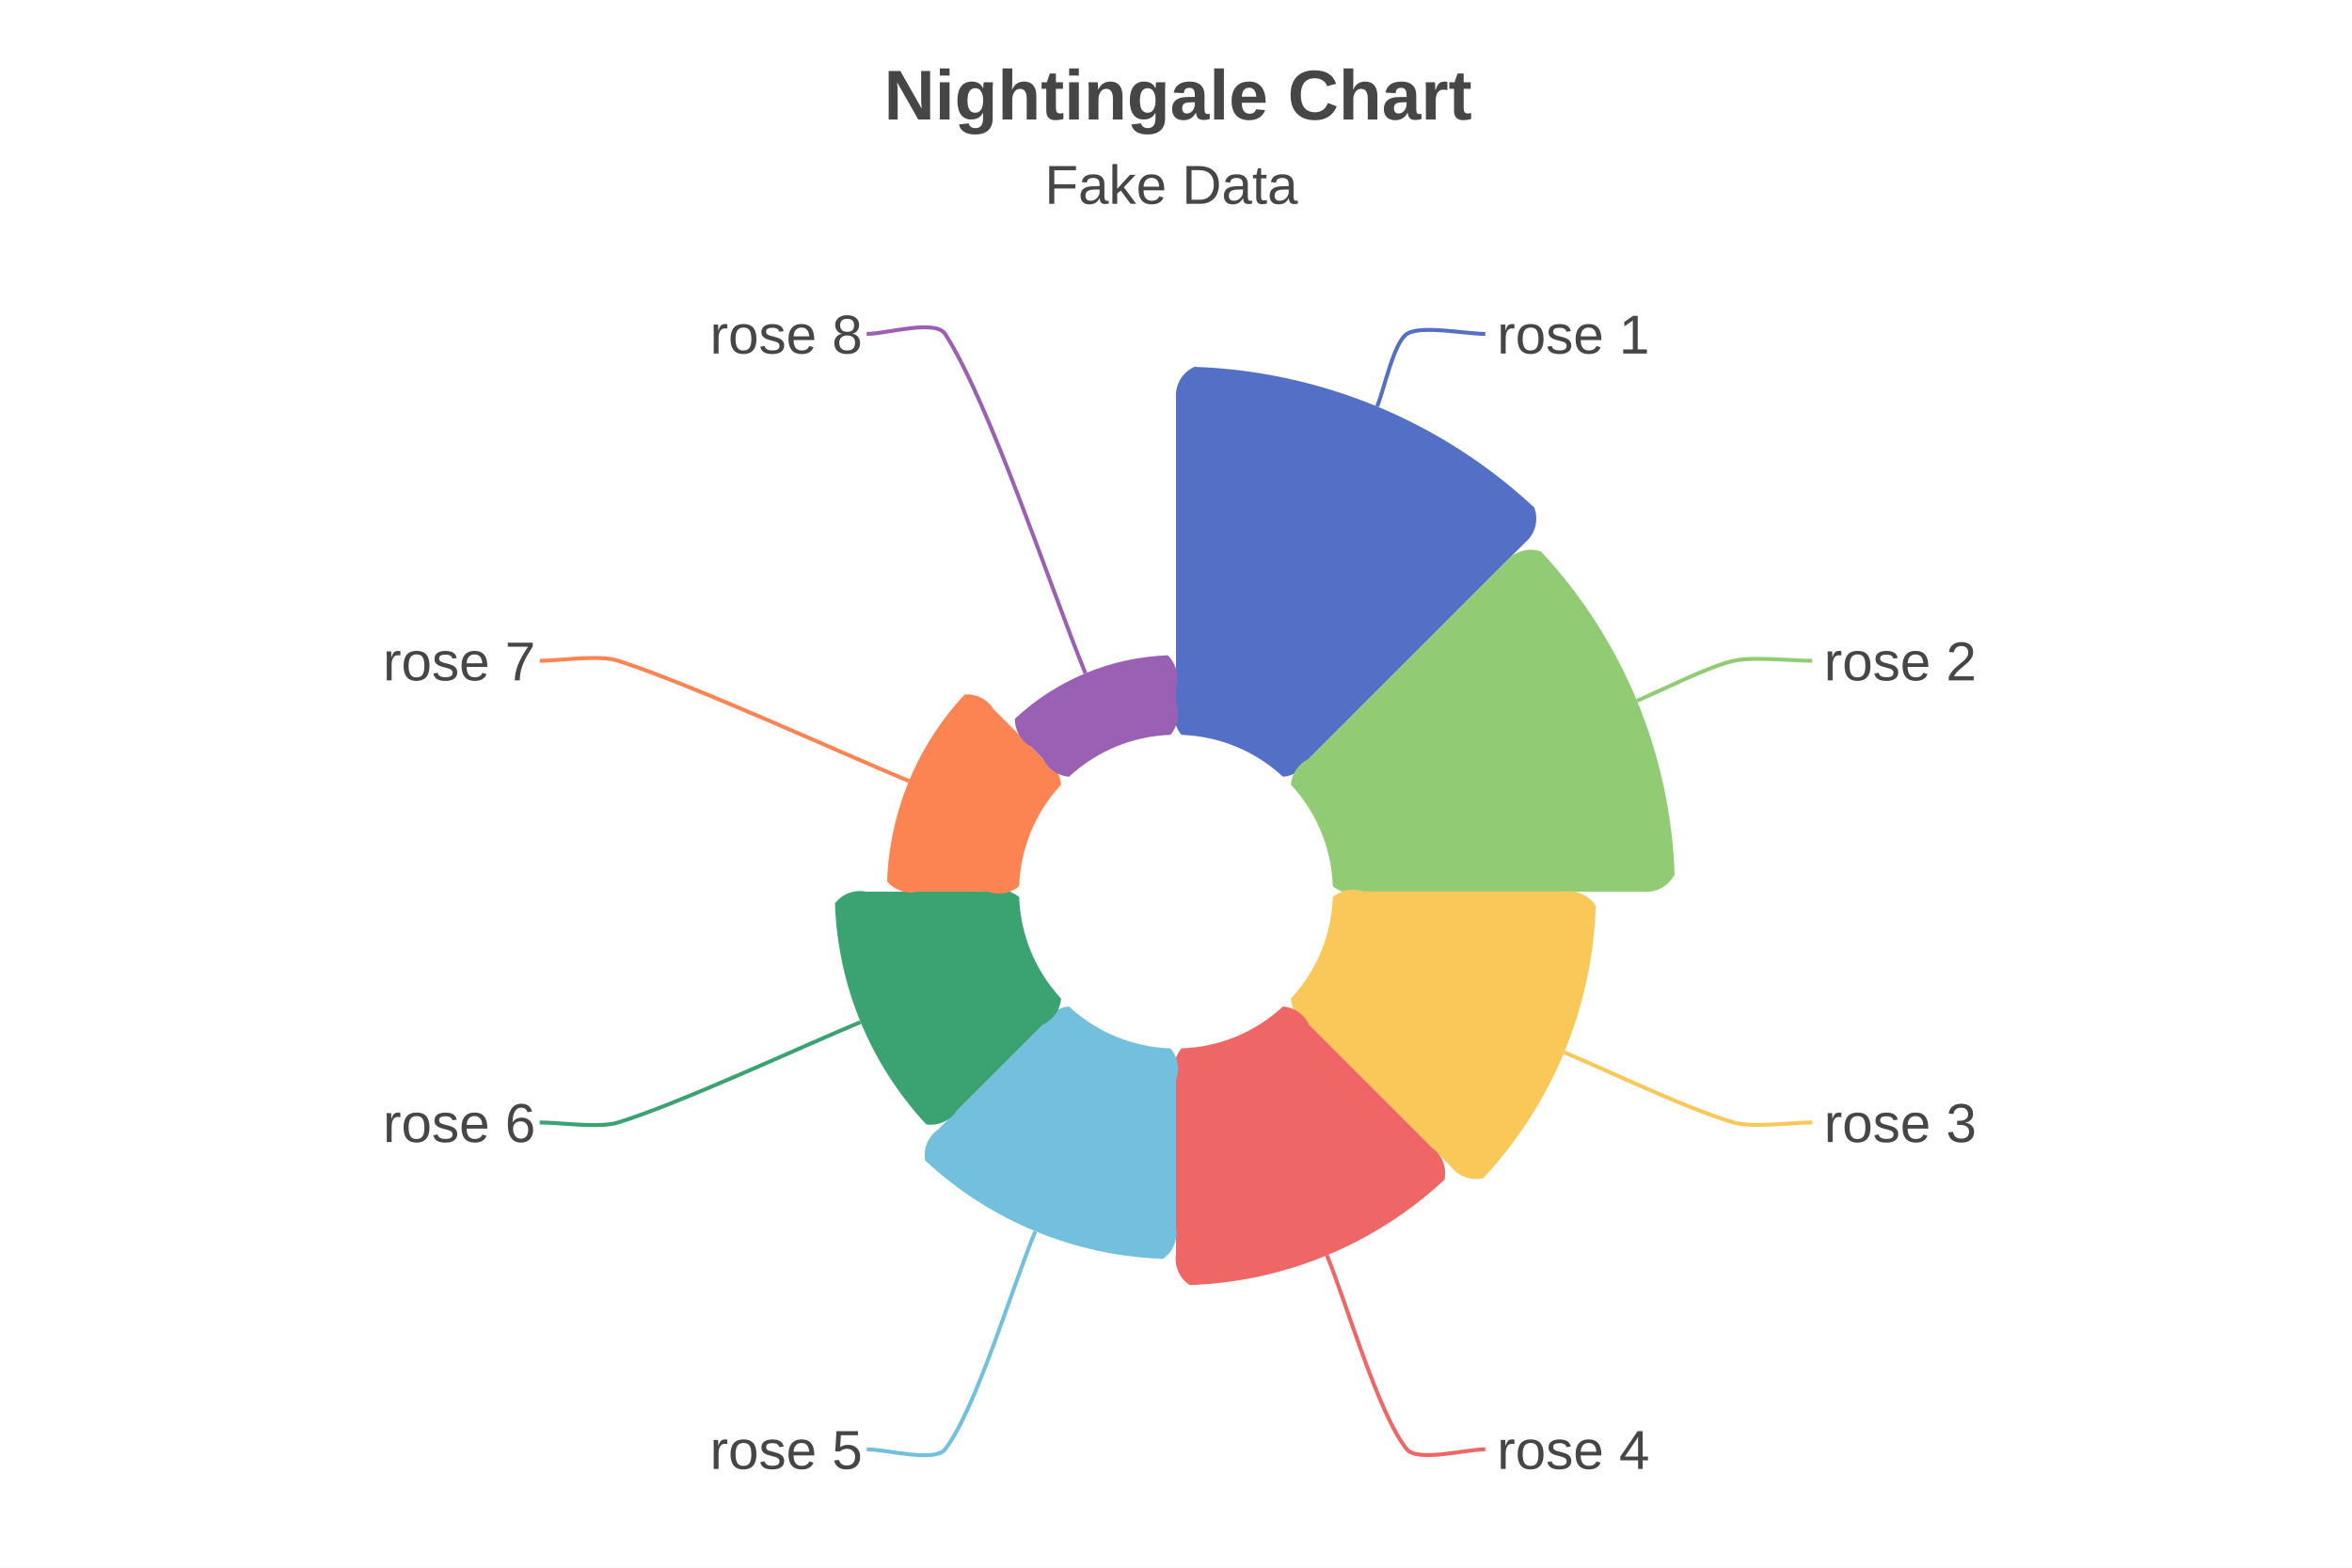
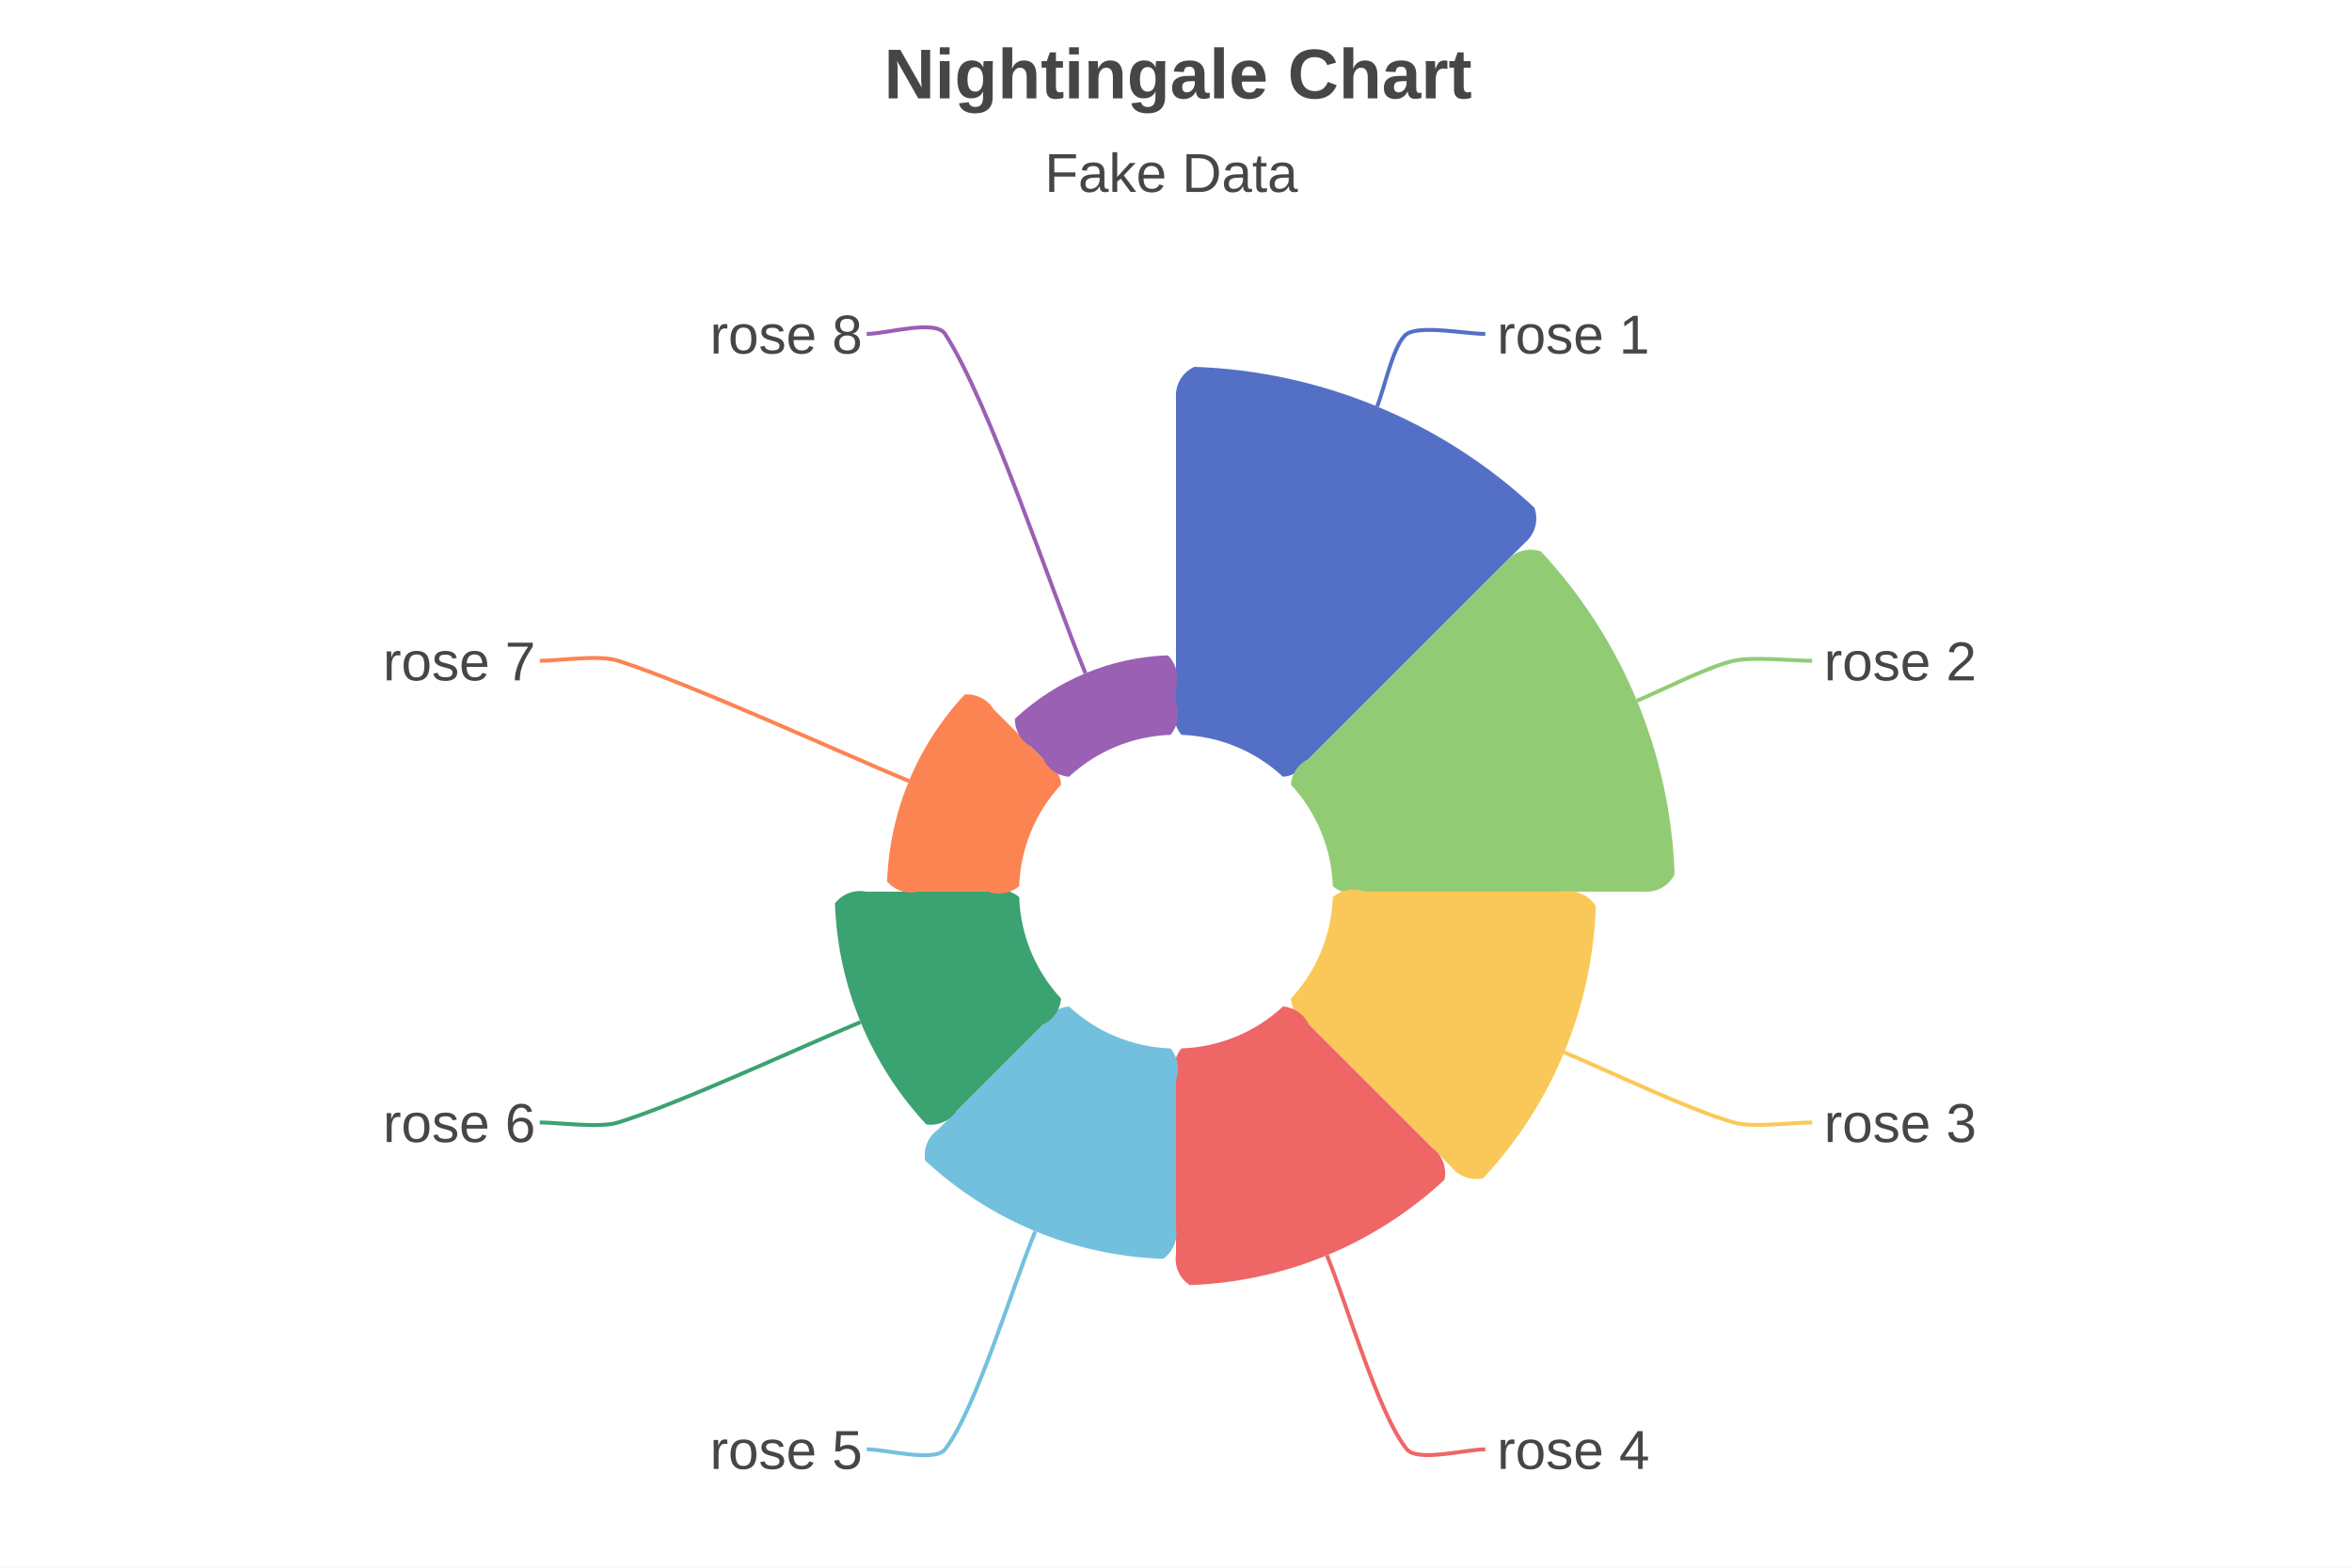
<svg xmlns="http://www.w3.org/2000/svg" width="600" height="400" viewBox="0 0 600 400">
  <rect x="0" y="0" width="600" height="400" fill="#FFFFFF" />
-   <text font-size="18" x="225.5" y="5" dy="25.5" font-weight="bold" font-family="Arial" fill="#464646">
+   <text font-size="18" x="225.5" y="5" dy="15" font-weight="bold" dominant-baseline="middle" font-family="Arial" fill="#464646">
Nightingale Chart
</text>
-   <text font-size="14" x="266.5" y="35" dy="17" font-family="Arial" fill="#464646">
+   <text font-size="14" x="266.5" y="35" dy="10" dominant-baseline="middle" font-family="Arial" fill="#464646">
Fake Data
</text>
  <path d="M300,179.5 L300,101.5 A8 8 0 0 1 304.7,93.6 A134 134 0 0 1 391.4,129.5 A8 8 0 0 1 389.1,138.4 L333.9,193.6 A8 8 0 0 1 327.3,198.2 A40 40 0 0 0 301.4,187.5 A8 8 0 0 1 300,179.5 Z" fill="#5470C6" />
  <path d="M351.3,103.7 C353.2 99.1, 355.5 87.5, 358.9 85.2 C362.4 82.9, 373.9 85.2, 378.9 85.2" stroke-width="1" fill="none" stroke="#5470C6" />
  <text font-size="14" x="381.9" y="90.2" font-family="Arial" fill="#464646">
rose 1
</text>
  <path d="M333.9,193.6 L384.4,143.1 A8 8 0 0 1 393.1,140.7 A127.3 127.3 0 0 1 427.2,223.1 A8 8 0 0 1 419.3,227.5 L348,227.5 A8 8 0 0 1 340,226.1 A40 40 0 0 0 329.3,200.2 A8 8 0 0 1 333.9,193.6 Z" fill="#91CC75" />
  <path d="M417.6,178.8 C423.8 176.2, 435.9 170, 442.3 168.6 C447.1 167.5, 457.3 168.6, 462.3 168.6" stroke-width="1" fill="none" stroke="#91CC75" />
  <text font-size="14" x="465.3" y="173.6" font-family="Arial" fill="#464646">
rose 2
</text>
  <path d="M348,227.5 L399.2,227.5 A8 8 0 0 1 407.1,231.2 A107.2 107.2 0 0 1 378.4,300.6 A8 8 0 0 1 370.1,297.6 L333.9,261.4 A8 8 0 0 1 329.3,254.8 A40 40 0 0 0 340,228.9 A8 8 0 0 1 348,227.5 Z" fill="#FAC858" />
  <path d="M399,268.5 C409.8 273, 431.2 283.3, 442.3 286.4 C447 287.8, 457.3 286.4, 462.3 286.4" stroke-width="1" fill="none" stroke="#FAC858" />
  <text font-size="14" x="465.3" y="291.4" font-family="Arial" fill="#464646">
rose 3
</text>
  <path d="M333.9,261.4 L365.4,292.9 A8 8 0 0 1 368.5,301 A100.5 100.5 0 0 1 303.5,327.9 A8 8 0 0 1 300,320 L300,275.5 A8 8 0 0 1 301.4,267.5 A40 40 0 0 0 327.3,256.8 A8 8 0 0 1 333.9,261.4 Z" fill="#EE6666" />
  <path d="M338.5,320.3 C343.6 332.7, 351.6 360.8, 358.9 369.8 C361.7 373.1, 373.9 369.8, 378.9 369.8" stroke-width="1" fill="none" stroke="#EE6666" />
  <text font-size="14" x="381.9" y="374.8" font-family="Arial" fill="#464646">
rose 4
</text>
  <path d="M300,275.5 L300,313.3 A8 8 0 0 1 296.7,321.2 A93.8 93.8 0 0 1 236,296.1 A8 8 0 0 1 239.3,288.2 L266.1,261.4 A8 8 0 0 1 272.7,256.8 A40 40 0 0 0 298.6,267.5 A8 8 0 0 1 300,275.5 Z" fill="#73C0DE" />
  <path d="M264.1,314.2 C258.3 328.1, 249.1 359.3, 241.1 369.8 C238.4 373.2, 226.1 369.8, 221.1 369.8" stroke-width="1" fill="none" stroke="#73C0DE" />
  <text font-size="14" x="181.1" y="374.8" font-family="Arial" fill="#464646">
rose 5
</text>
  <path d="M266.1,261.4 L244.1,283.4 A8 8 0 0 1 236.3,286.9 A87.1 87.1 0 0 1 213,230.5 A8 8 0 0 1 220.9,227.5 L252,227.5 A8 8 0 0 1 260,228.9 A40 40 0 0 0 270.7,254.8 A8 8 0 0 1 266.1,261.4 Z" fill="#3BA272" />
  <path d="M219.5,260.8 C204.1 267.2, 173.5 281.5, 157.7 286.4 C153 287.9, 142.7 286.4, 137.7 286.4" stroke-width="1" fill="none" stroke="#3BA272" />
  <text font-size="14" x="97.7" y="291.4" font-family="Arial" fill="#464646">
rose 6
</text>
  <path d="M252,227.5 L234.3,227.5 A8 8 0 0 1 226.3,224.9 A73.7 73.7 0 0 1 246.1,177.2 A8 8 0 0 1 253.5,181 L266.1,193.6 A8 8 0 0 1 270.7,200.2 A40 40 0 0 0 260,226.1 A8 8 0 0 1 252,227.5 Z" fill="#FC8452" />
  <path d="M231.9,199.3 C213.4 191.6, 176.6 174.7, 157.7 168.6 C153 167, 142.7 168.6, 137.7 168.6" stroke-width="1" fill="none" stroke="#FC8452" />
  <text font-size="14" x="97.7" y="173.6" font-family="Arial" fill="#464646">
rose 7
</text>
  <path d="M266.1,193.6 L263,190.5 A8 8 0 0 1 258.9,183.4 A60.3 60.3 0 0 1 297.9,167.2 A8 8 0 0 1 300,175.2 L300,179.5 A8 8 0 0 1 298.6,187.5 A40 40 0 0 0 272.7,198.2 A8 8 0 0 1 266.1,193.6 Z" fill="#9A60B4" />
  <path d="M276.9,171.8 C268 150.1, 252.6 103.1, 241.1 85.2 C238.6 81.4, 226.1 85.2, 221.1 85.2" stroke-width="1" fill="none" stroke="#9A60B4" />
  <text font-size="14" x="181.1" y="90.2" font-family="Arial" fill="#464646">
rose 8
</text>
</svg>
